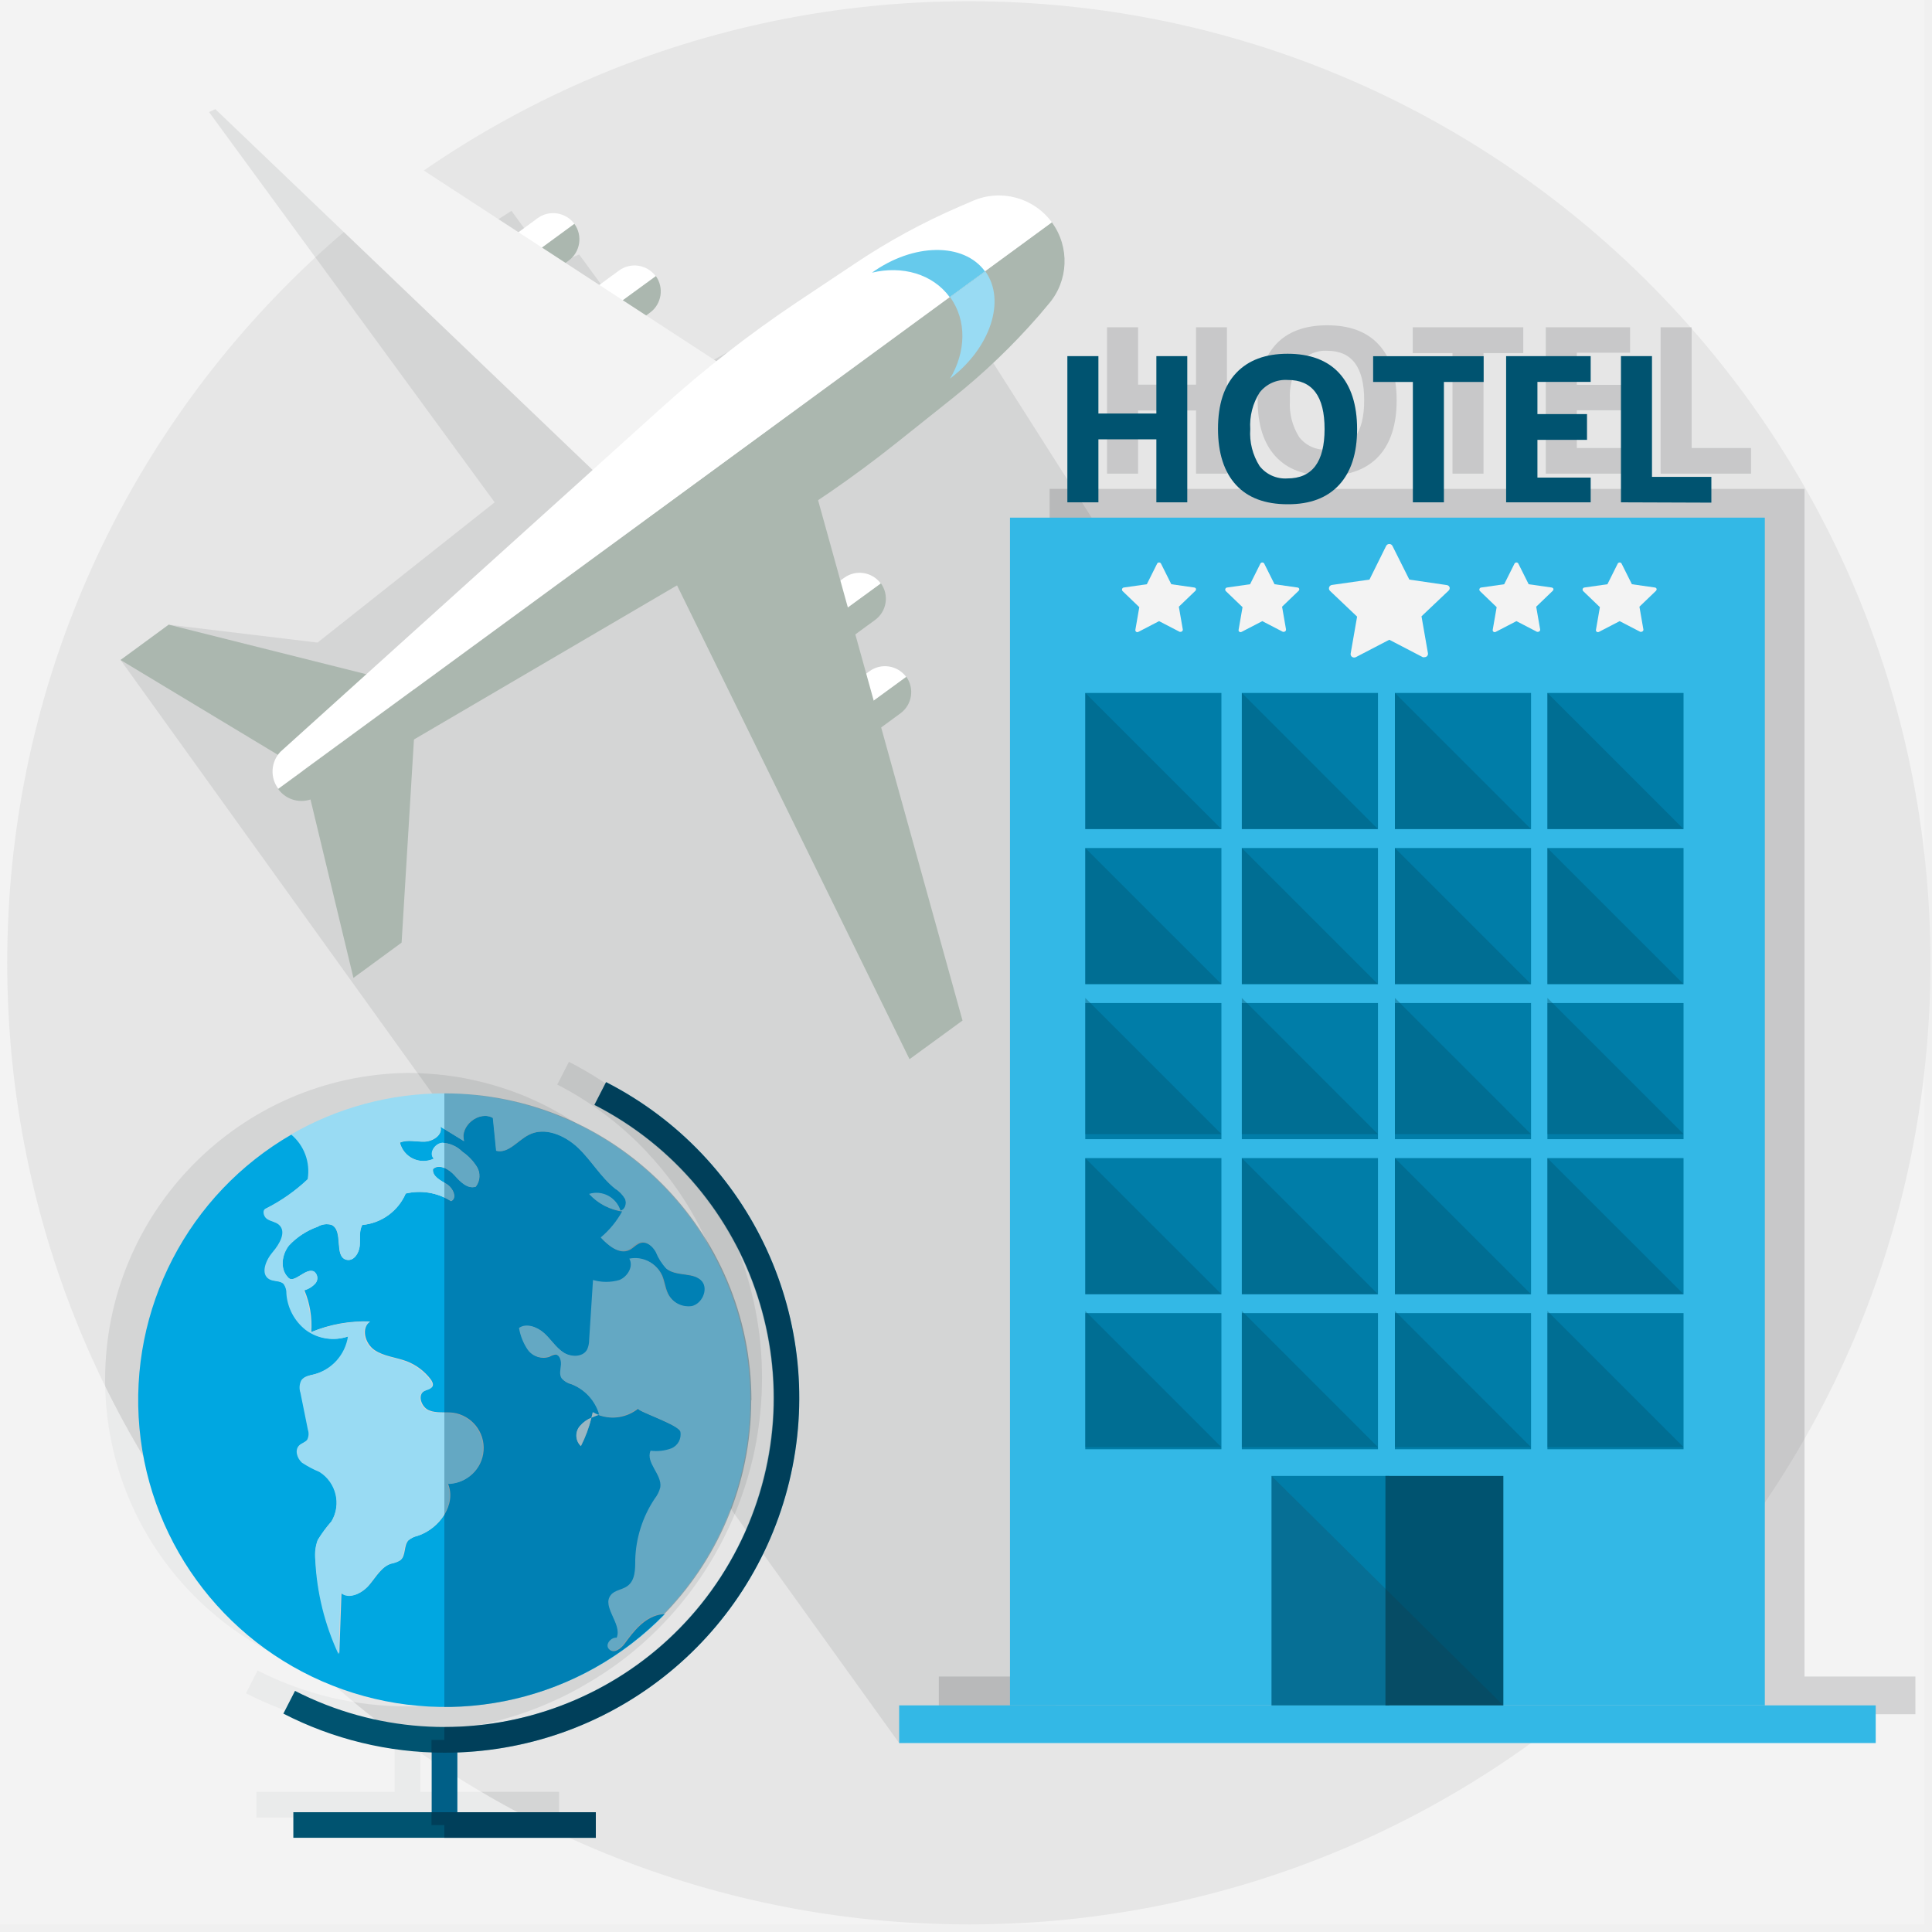
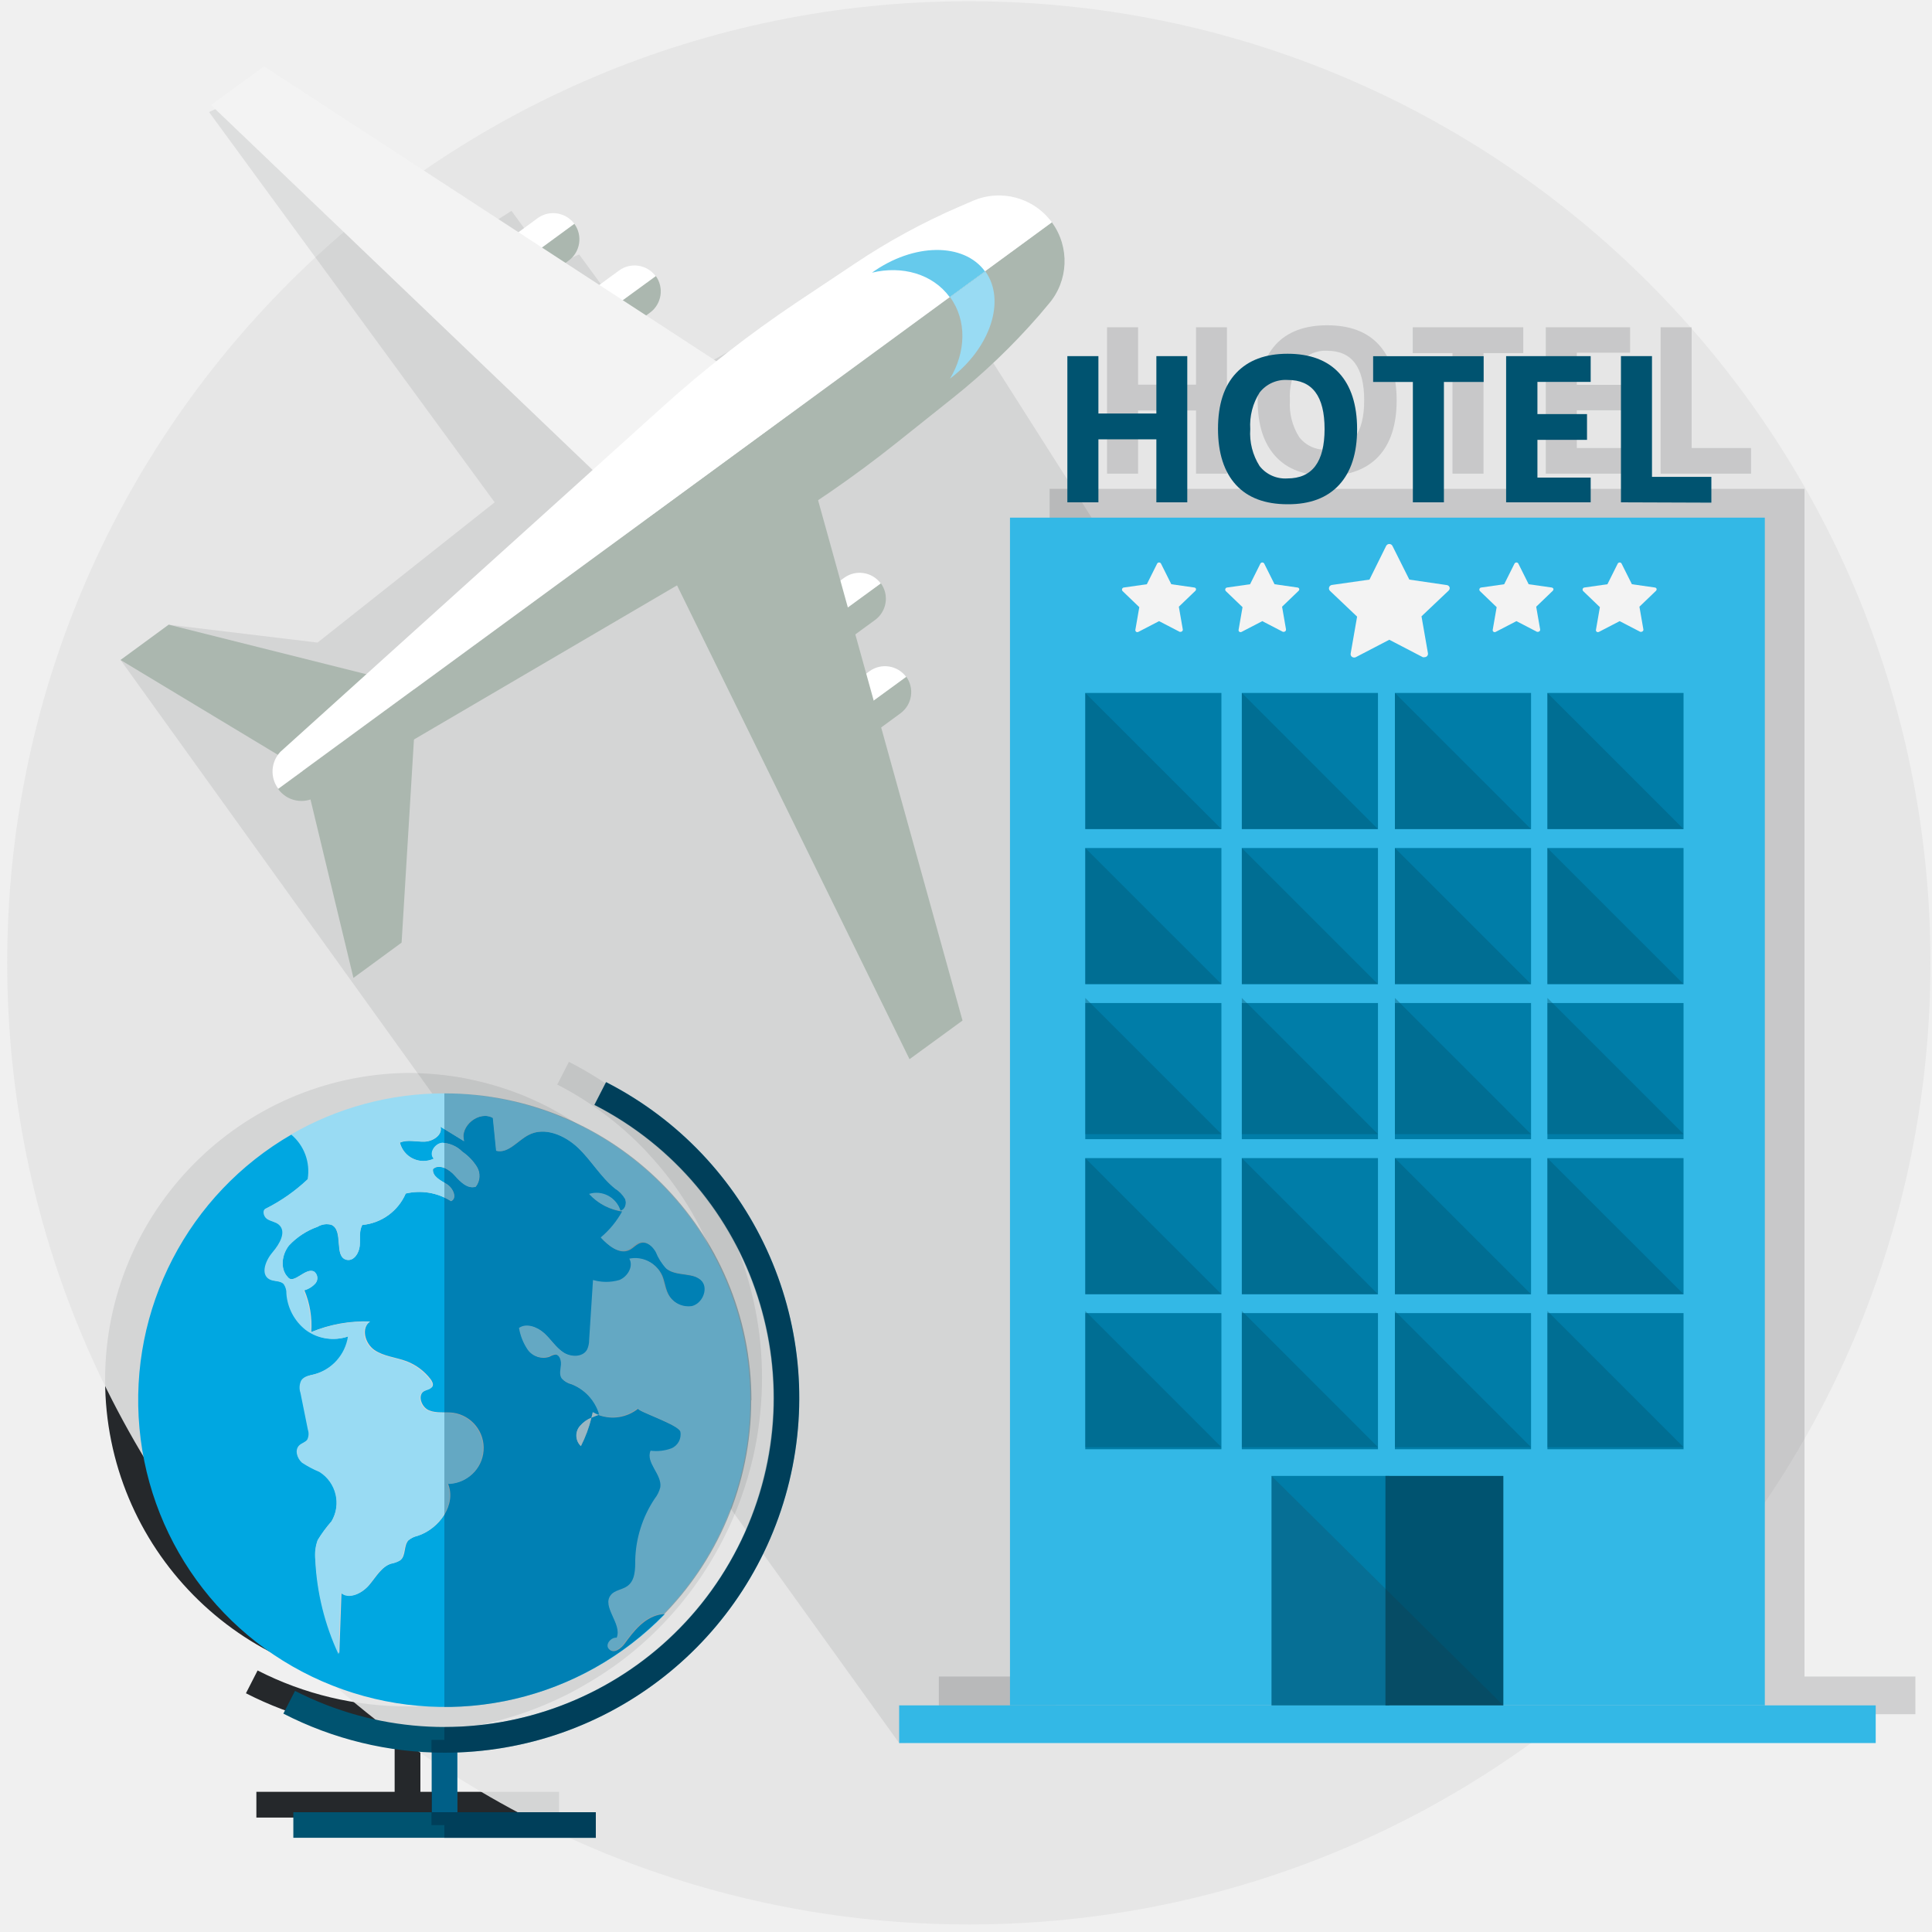
<svg xmlns="http://www.w3.org/2000/svg" viewBox="0 0 300 300">
  <defs>
-     <style>.a{isolation:isolate;}.b{fill:#f3f3f3;}.c{fill:#e6e6e6;}.d,.f,.g{fill:#25282b;}.d{opacity:0.16;}.e{mix-blend-mode:overlay;}.g{opacity:0.09;}.g,.p{mix-blend-mode:multiply;}.h{fill:#fff;}.i{fill:#abb7af;}.j{fill:#99dbf3;}.k{fill:#66caec;}.l{fill:#007da8;}.m{fill:#00a7e1;}.n{fill:#ecf0f2;}.o{fill:#005370;}.p{opacity:0.35;}.q{fill:#33b8e6;}.r{opacity:0.37;}</style>
+     <style>.a{isolation:isolate;}.b{fill:none;}.c{fill:#e6e6e6;}.d,.f,.g{fill:#25282b;}.d{opacity:0.16;}.e{mix-blend-mode:overlay;}.g{opacity:0.09;}.g,.q{mix-blend-mode:multiply;}.h{fill:#fff;}.i{fill:#abb7af;}.j{fill:#f3f3f3;}.k{fill:#99dbf3;}.l{fill:#66caec;}.m{fill:#007da8;}.n{fill:#00a7e1;}.o{fill:#ecf0f2;}.p{fill:#005370;}.q{opacity:0.35;}.r{fill:#33b8e6;}.s{opacity:0.37;}.t{opacity:0.5;}</style>
  </defs>
  <g class="a">
    <rect class="b" width="298.83" height="298.83" />
    <circle class="c" cx="150.44" cy="149.51" r="149.32" />
    <polygon class="d" points="176.72 63.74 185.72 63.74 185.72 73.55 190.52 73.55 190.52 50.82 185.72 50.82 185.72 59.73 176.72 59.73 176.72 50.82 171.9 50.82 171.9 73.55 176.72 73.55 176.72 63.74" />
    <path class="d" d="M206.07,73.86q5.22,0,8-3c1.86-2,2.8-4.92,2.8-8.68s-.93-6.66-2.78-8.67-4.52-3-8-3-6.18,1-8,3-2.8,4.89-2.8,8.67.93,6.69,2.8,8.71S202.59,73.86,206.07,73.86Zm-4.31-17.45a5.11,5.11,0,0,1,4.34-1.94q5.73,0,5.73,7.68t-5.76,7.67a5.06,5.06,0,0,1-4.32-1.93,9.47,9.47,0,0,1-1.45-5.74A9.47,9.47,0,0,1,201.76,56.41Z" />
    <polygon class="d" points="225.54 73.55 230.36 73.55 230.36 54.83 236.53 54.83 236.53 50.82 219.37 50.82 219.37 54.83 225.54 54.83 225.54 73.55" />
    <polygon class="d" points="253.12 69.57 244.85 69.57 244.85 63.71 252.55 63.71 252.55 59.76 244.85 59.76 244.85 54.77 253.12 54.77 253.12 50.82 240.03 50.82 240.03 73.55 253.12 73.55 253.12 69.57" />
    <polygon class="d" points="271.9 69.57 262.68 69.57 262.68 50.82 257.86 50.82 257.86 73.55 271.9 73.55 271.9 69.57" />
    <polygon class="d" points="280.2 260.33 280.2 75.91 162.99 75.91 162.99 260.33 145.78 260.33 145.78 266.18 297.42 266.18 297.42 260.33 280.2 260.33" />
    <g class="e">
      <path class="f" d="M63.29,261.9h0a48.09,48.09,0,0,0,6.84-.5l.54-.07c.41-.06.81-.15,1.21-.22s.79-.13,1.18-.21c.59-.13,1.17-.27,1.75-.42l.59-.13.36-.11c1.38-.37,2.73-.8,4.06-1.29a48.45,48.45,0,0,0,12.74-7.12c1.11-.86,2.18-1.77,3.2-2.72.57-.53,1.12-1.07,1.67-1.63,1-1.07,2-2.19,3-3.36s1.82-2.38,2.65-3.63a48.15,48.15,0,0,0,4.26-8,47.53,47.53,0,0,0,3.62-18.25h0a48.44,48.44,0,0,0-1-9.6q-.48-2.33-1.17-4.56c-.33-1-.7-2.06-1.09-3.07a48.53,48.53,0,0,0-2.47-5.38,46.61,46.61,0,0,0-3-4.81c-.44-.63-.9-1.25-1.37-1.85-.61-.79-1.25-1.56-1.91-2.3-.18-.21-.36-.42-.55-.62a47.56,47.56,0,0,0-6.25-5.7l-.61-.46a45,45,0,0,0-5.17-3.32c-.79-.45-1.6-.88-2.43-1.27-.29-.15-.6-.27-.89-.41l-1.22-.55a47.61,47.61,0,0,0-8.06-2.57c-1.06-.24-2.14-.46-3.23-.62s-2.39-.31-3.61-.4-2.42-.15-3.65-.15h0a47.65,47.65,0,0,0,0,95.29Z" />
      <path class="f" d="M118.18,209.93c-.13-1.76-.34-3.52-.64-5.26-.15-.87-.32-1.74-.51-2.6a55.61,55.61,0,0,0-4.36-12.45c-.39-.79-.8-1.58-1.22-2.35q-1.29-2.33-2.79-4.53a55.42,55.42,0,0,0-5-6.27,55,55,0,0,0-15.32-11.59l-1.81,3.53a51.28,51.28,0,0,1,12.47,9c.88.86,1.71,1.76,2.52,2.67a50.38,50.38,0,0,1,10.06,17.34,51.22,51.22,0,0,1,2.77,17.78c0,1.65-.16,3.31-.36,5a50.32,50.32,0,0,1-1.47,7.41q-.67,2.46-1.61,4.87t-2.14,4.76c-.39.76-.79,1.51-1.21,2.24q-1.28,2.21-2.73,4.25c-.49.69-1,1.35-1.51,2A50.32,50.32,0,0,1,86.8,259.25a49.71,49.71,0,0,1-7.8,3.26c-.73.24-1.47.46-2.21.66l-.8.21-1.38.34-1,.22c-.36.08-.73.14-1.09.21s-.82.16-1.23.22l-.48.07a51.46,51.46,0,0,1-5.39.52h-.19c-.63,0-1.26,0-1.9,0A50.77,50.77,0,0,1,40,259.39l-1.81,3.54a54.93,54.93,0,0,0,23.09,6h0v9.3H39.81v4h47v-4H65.28V269l.84-.05,1.17-.07.93-.08,1.1-.11.93-.11,1.09-.15.92-.15,1.12-.2.88-.17,1.18-.26.82-.19,1.32-.34.66-.18c.67-.19,1.33-.39,2-.6a55.51,55.51,0,0,0,8.4-3.51c1-.53,2-1.09,3-1.69.59-.35,1.17-.71,1.75-1.09,1.2-.78,2.38-1.6,3.51-2.47a54.71,54.71,0,0,0,12.66-13.81q1.47-2.29,2.73-4.75a55.88,55.88,0,0,0,4.71-13c.39-1.77.7-3.55.91-5.33A54.55,54.55,0,0,0,118.18,209.93Z" />
    </g>
    <path class="g" d="M26.2,97l-7.48,5.48,120.9,168.18c48.06-1.83,74.91-55.58,84.81-103.92L142.71,38.24,104.48,59.38,89.93,39.51l-4.22,1.82-6.29-8.59-9.39,6L38.85,14.4l-6.39,3L76.81,78,49.31,99.78Z" />
    <path class="h" d="M89.19,34.76a4.1,4.1,0,0,0-5.7-.89L72,42.31a2,2,0,0,0-.44,2.85l1.2,1.65L89.19,34.76Z" />
    <path class="i" d="M89.19,34.76,72.73,46.81l1.21,1.64a2,2,0,0,0,2.85.45l11.52-8.44a4.1,4.1,0,0,0,.88-5.7Z" />
    <path class="h" d="M101.82,42.89a4.08,4.08,0,0,0-5.7-.88L84.6,50.44a2.06,2.06,0,0,0-.44,2.86l1.2,1.64,16.46-12Z" />
    <path class="i" d="M101.82,42.89l-16.46,12,1.21,1.65a2.05,2.05,0,0,0,2.85.44l11.52-8.44a4.09,4.09,0,0,0,.88-5.7Z" />
    <path class="h" d="M136.77,90.61h0a4.08,4.08,0,0,0-5.7-.88l-11.52,8.44a2,2,0,0,0-.44,2.85l1.2,1.64Z" />
    <path class="i" d="M136.77,90.61l-16.46,12,1.21,1.65a2.05,2.05,0,0,0,2.85.44l11.52-8.44a4.08,4.08,0,0,0,.88-5.7Z" />
    <path class="h" d="M140.71,105.11a4.09,4.09,0,0,0-5.7-.88l-11.52,8.43a2,2,0,0,0-.44,2.86l1.2,1.64,16.46-12Z" />
    <path class="i" d="M140.71,105.11l-16.46,12,1.21,1.65a2.05,2.05,0,0,0,2.85.44l11.52-8.44a4.09,4.09,0,0,0,.88-5.7Z" />
    <path class="i" d="M47.32,120.43l7.56,31.42,7.48-5.48,2.31-38a2,2,0,0,0-.38-1.32L47,119.72A2.09,2.09,0,0,1,47.32,120.43Z" />
    <path class="i" d="M63.13,106.26,26.2,97l-7.48,5.48,27.67,16.68a2.14,2.14,0,0,1,.6.56l17.3-12.67A2,2,0,0,0,63.13,106.26Z" />
-     <path class="b" d="M123.22,63.9,41,10.31l-8.23,6L99.9,80.51a2.1,2.1,0,0,1,.22.3Z" />
+     <path class="j" d="M123.22,63.9,41,10.31l-8.23,6L99.9,80.51a2.1,2.1,0,0,1,.22.3Z" />
    <path class="i" d="M123.21,63.91l-23.09,16.9a1.79,1.79,0,0,1,.2.28l40.91,83.38,8.23-6Z" />
    <path class="i" d="M163.33,34.52a10.19,10.19,0,0,1-.52,12.71L161.32,49A102.2,102.2,0,0,1,147.9,61.84l-8.49,6.77a182.6,182.6,0,0,1-21.73,14.93L48.76,123.92a4.45,4.45,0,0,1-5.57-1.41Z" />
    <path class="h" d="M163.33,34.52a10.19,10.19,0,0,0-12.27-3.33l-2.09.9A101.24,101.24,0,0,0,132.64,41l-9,6a184,184,0,0,0-20.79,16.21l-59.3,53.52a4.45,4.45,0,0,0-.34,5.74Z" />
-     <path class="j" d="M153,42.13l-5.48,4c2.65,3.62,2.47,8.54,0,12.66C153.78,54.06,156.25,46.64,153,42.13Z" />
-     <path class="k" d="M135.4,42.34c4.67-1.13,9.42.18,12.07,3.8l5.48-4C149.65,37.62,141.83,37.73,135.4,42.34Z" />
-     <rect class="l" x="67.05" y="270.16" width="3.97" height="13.23" />
-     <path class="m" d="M97,255.23c-.56.76-1.65,1.58-2.32.92s.28-1.85,1.2-1.76c.88-2.17-2.4-4.83-.9-6.64.64-.76,1.8-.8,2.59-1.4,1.17-.88,1.14-2.6,1.19-4.07a18,18,0,0,1,3-9.45,4.71,4.71,0,0,0,.89-1.79c.3-2-2.32-3.83-1.51-5.69a6.75,6.75,0,0,0,3.2-.35,2.33,2.33,0,0,0,1.42-2.62c-.39-1.18-7.06-3.31-6.64-3.66a6.34,6.34,0,0,1-6.19,1c-.36.13-.72.27-1.08.43a20.88,20.88,0,0,1-1.64,4.41,2.26,2.26,0,0,1-.11-3.16,4.68,4.68,0,0,1,1.75-1.25c.08-.28.15-.57.21-.85a7,7,0,0,0,.87.42l.2-.08a7.4,7.4,0,0,0-4.37-4.69,2.79,2.79,0,0,1-1.43-.83c-.41-.6-.18-1.4-.11-2.12s-.26-1.67-1-1.66a2.56,2.56,0,0,0-.89.34,2.88,2.88,0,0,1-3.26-1,8.41,8.41,0,0,1-1.36-3.39c1.16-.81,2.8-.19,3.84.77s1.8,2.22,3,3,3.07.82,3.74-.42a3.53,3.53,0,0,0,.31-1.47l.6-9.32a7.38,7.38,0,0,0,4.09,0c1.29-.52,2.23-2.12,1.55-3.32a4.5,4.5,0,0,1,5,2.55c.35.81.45,1.72.79,2.54a3.64,3.64,0,0,0,3.94,2.27c1.61-.38,2.6-2.56,1.56-3.84-1.27-1.57-4-.75-5.57-2a8.15,8.15,0,0,1-1.62-2.56c-.5-.89-1.43-1.73-2.42-1.49-.68.17-1.15.8-1.78,1.11-1.53.73-3.19-.62-4.34-1.87a14.23,14.23,0,0,0,3.35-4.09,8.5,8.5,0,0,1-5.16-2.67A3.84,3.84,0,0,1,96.36,188c.76-.1,1-1.12.74-1.82a4.64,4.64,0,0,0-1.57-1.61c-2.22-1.78-3.68-4.34-5.73-6.32s-5.2-3.36-7.72-2c-1.71.88-3.15,2.92-5,2.45l-.51-5.09c-2.14-1.22-5.21,1.24-4.49,3.6l-3.67-2.25c.38,1.25-1.15,2.27-2.44,2.32s-2.67-.37-3.86.15a3.78,3.78,0,0,0,5.28,2.5c-.82-.83.15-2.37,1.32-2.47a4.7,4.7,0,0,1,3.11,1.39,7.93,7.93,0,0,1,2.26,2.36,2.72,2.72,0,0,1-.2,3.07c-1.25.4-2.38-.78-3.26-1.75s-2.43-1.85-3.37-1c-.15,1.12,1.16,1.77,2.13,2.34s1.7,2.19.67,2.65A9.17,9.17,0,0,0,63,185.33a8.15,8.15,0,0,1-6.75,4.88c-.55,1-.31,2.15-.4,3.25s-.88,2.38-2,2.17c-2.09-.4-.44-4.56-2.39-5.44a2.71,2.71,0,0,0-2.15.3,11.23,11.23,0,0,0-4.45,2.91c-1.11,1.4-1.42,3.62-.18,4.91.92,1.23,2.77-1.59,4.1-.85a1.27,1.27,0,0,1,.2,1.81,3.61,3.61,0,0,1-1.72,1.06,14,14,0,0,1,1.07,6.51,21.57,21.57,0,0,1,9.15-1.64c-1.46,1-.79,3.42.66,4.42s3.31,1.12,5,1.75a8.54,8.54,0,0,1,3.72,2.78c.24.33.48.76.3,1.13s-.84.46-1.27.71c-1.11.63-.46,2.5.72,3s2.52.22,3.78.38a5.53,5.53,0,0,1-.83,11c1.36,3.21-1.31,7-4.62,8.07a3.45,3.45,0,0,0-1.52.75c-.76.84-.36,2.39-1.25,3.08a4,4,0,0,1-1.36.49c-1.57.5-2.43,2.14-3.5,3.39s-3.06,2.22-4.28,1.11c-.11,3.18-.23,6.35-.34,9.53A39,39,0,0,1,49,242.12a6.75,6.75,0,0,1,.36-3,20.68,20.68,0,0,1,2.15-2.92,5.67,5.67,0,0,0-1.85-7.68A16.76,16.76,0,0,1,47,227.11c-.78-.67-1.17-2-.42-2.7.37-.35.93-.46,1.23-.87a2,2,0,0,0,.11-1.54c-.38-1.92-.77-3.83-1.16-5.75a2.51,2.51,0,0,1,.13-1.93c.41-.63,1.25-.75,2-.93a7.22,7.22,0,0,0,5.25-5.89,7.09,7.09,0,0,1-6.56-1,7.9,7.9,0,0,1-3-5.63,2.42,2.42,0,0,0-.42-1.49c-.55-.58-1.53-.37-2.22-.75-1.43-.79-.57-3,.49-4.2s2.19-3.17,1-4.26c-.51-.46-1.27-.53-1.85-.9s-.81-1.44-.15-1.65a27.42,27.42,0,0,0,6.45-4.54,7.43,7.43,0,0,0-2.57-6.94,47.64,47.64,0,1,0,57.94,74.49,4.93,4.93,0,0,0-.86.1C100,251.25,98.38,253.32,97,255.23Z" />
-     <path class="n" d="M90.08,221.38a2.26,2.26,0,0,0,.11,3.16,20.88,20.88,0,0,0,1.64-4.41A4.68,4.68,0,0,0,90.08,221.38Z" />
-     <path class="n" d="M91.83,220.13c.36-.16.72-.3,1.08-.43a7,7,0,0,1-.87-.42C92,219.56,91.91,219.85,91.83,220.13Z" />
-     <path class="j" d="M69,169.78a47.41,47.41,0,0,0-23.8,6.38,7.43,7.43,0,0,1,2.57,6.94,27.42,27.42,0,0,1-6.45,4.54c-.66.21-.43,1.27.15,1.65s1.34.44,1.85.9c1.21,1.09.08,3-1,4.26s-1.92,3.41-.49,4.2c.69.38,1.67.17,2.22.75a2.42,2.42,0,0,1,.42,1.49,7.9,7.9,0,0,0,3,5.63,7.09,7.09,0,0,0,6.56,1,7.22,7.22,0,0,1-5.25,5.89c-.73.18-1.57.3-2,.93a2.51,2.51,0,0,0-.13,1.93c.39,1.92.78,3.83,1.16,5.75a2,2,0,0,1-.11,1.54c-.3.41-.86.52-1.23.87-.75.7-.36,2,.42,2.7a16.76,16.76,0,0,0,2.72,1.44,5.67,5.67,0,0,1,1.85,7.68,20.68,20.68,0,0,0-2.15,2.92,6.75,6.75,0,0,0-.36,3,39,39,0,0,0,3.61,14.69c.11-3.18.23-6.35.34-9.53,1.22,1.11,3.21.15,4.28-1.11s1.93-2.89,3.5-3.39a4,4,0,0,0,1.36-.49c.89-.69.49-2.24,1.25-3.08a3.45,3.45,0,0,1,1.52-.75c3.31-1.08,6-4.86,4.62-8.07a5.53,5.53,0,0,0,.83-11c-1.26-.16-2.61.12-3.78-.38s-1.83-2.37-.72-3c.43-.25,1.06-.26,1.27-.71s-.06-.8-.3-1.13a8.54,8.54,0,0,0-3.72-2.78c-1.64-.63-3.5-.76-5-1.75s-2.12-3.44-.66-4.42a21.57,21.57,0,0,0-9.15,1.64,14,14,0,0,0-1.07-6.51A3.61,3.61,0,0,0,49,199.27a1.27,1.27,0,0,0-.2-1.81c-1.33-.74-3.18,2.08-4.1.85-1.24-1.29-.93-3.51.18-4.91a11.23,11.23,0,0,1,4.45-2.91,2.71,2.71,0,0,1,2.15-.3c2,.88.3,5,2.39,5.44,1.09.21,1.88-1.07,2-2.17s-.15-2.29.4-3.25A8.15,8.15,0,0,0,63,185.33,9.17,9.17,0,0,1,70,186.5c1-.46.3-2.07-.67-2.65s-2.28-1.22-2.13-2.34c.94-.9,2.49,0,3.37,1s2,2.15,3.26,1.75a2.72,2.72,0,0,0,.2-3.07,7.93,7.93,0,0,0-2.26-2.36,4.7,4.7,0,0,0-3.11-1.39c-1.17.1-2.14,1.64-1.32,2.47a3.78,3.78,0,0,1-5.28-2.5c1.19-.52,2.56-.1,3.86-.15s2.82-1.07,2.44-2.32l3.67,2.25c-.72-2.36,2.35-4.82,4.49-3.6l.51,5.09c1.86.47,3.3-1.57,5-2.45,2.52-1.31,5.67.07,7.72,2s3.51,4.54,5.73,6.32a4.64,4.64,0,0,1,1.57,1.61c.31.7,0,1.72-.74,1.82a3.84,3.84,0,0,0-4.84-2.59,8.5,8.5,0,0,0,5.16,2.67,14.23,14.23,0,0,1-3.35,4.09c1.15,1.25,2.81,2.6,4.34,1.87.63-.31,1.1-.94,1.78-1.11,1-.24,1.92.6,2.42,1.49a8.15,8.15,0,0,0,1.62,2.56c1.58,1.26,4.3.44,5.57,2,1,1.28,0,3.46-1.56,3.84a3.64,3.64,0,0,1-3.94-2.27c-.34-.82-.44-1.73-.79-2.54a4.5,4.5,0,0,0-5-2.55c.68,1.2-.26,2.8-1.55,3.32a7.38,7.38,0,0,1-4.09,0l-.6,9.32a3.53,3.53,0,0,1-.31,1.47c-.67,1.24-2.56,1.2-3.74.42s-1.93-2.06-3-3-2.68-1.58-3.84-.77a8.41,8.41,0,0,0,1.36,3.39,2.88,2.88,0,0,0,3.26,1,2.56,2.56,0,0,1,.89-.34c.73,0,1.06.93,1,1.66s-.3,1.52.11,2.12a2.79,2.79,0,0,0,1.43.83,7.4,7.4,0,0,1,4.37,4.69l-.2.08a6.34,6.34,0,0,0,6.19-1c-.42.35,6.25,2.48,6.64,3.66a2.33,2.33,0,0,1-1.42,2.62,6.75,6.75,0,0,1-3.2.35c-.81,1.86,1.81,3.69,1.51,5.69a4.71,4.71,0,0,1-.89,1.79,18,18,0,0,0-3,9.45c0,1.47,0,3.19-1.19,4.07-.79.6-2,.64-2.59,1.4-1.5,1.81,1.78,4.47.9,6.64-.92-.09-1.86,1.1-1.2,1.76s1.76-.16,2.32-.92c1.41-1.91,3-4,5.34-4.48a4.93,4.93,0,0,1,.86-.1A47.63,47.63,0,0,0,69,169.78Z" />
-     <path class="o" d="M69,272.16a54.76,54.76,0,0,1-25-6.07l1.81-3.53a51.09,51.09,0,1,0,46.5-91l1.81-3.53A55.09,55.09,0,0,1,69,272.16Z" />
-     <rect class="o" x="45.55" y="281.4" width="46.97" height="3.97" />
-     <g class="p">
-       <path class="o" d="M116.68,217.42A47.64,47.64,0,0,0,69,169.78v95.29a47.67,47.67,0,0,0,47.65-47.65Z" />
-       <path class="o" d="M94.08,168.05l-1.81,3.53A51.1,51.1,0,0,1,69,268.17v2h-2v13.23h2v2H92.52v-4H71v-9.28A55.07,55.07,0,0,0,94.08,168.05Z" />
+     <path class="k" d="M153,42.13l-5.48,4c2.65,3.62,2.47,8.54,0,12.66C153.78,54.06,156.25,46.64,153,42.13Z" />
+     <path class="l" d="M135.4,42.34c4.67-1.13,9.42.18,12.07,3.8l5.48-4C149.65,37.62,141.83,37.73,135.4,42.34Z" />
+     <rect class="m" x="67.05" y="270.16" width="3.97" height="13.23" />
+     <path class="n" d="M97,255.23c-.56.76-1.65,1.58-2.32.92s.28-1.85,1.2-1.76c.88-2.17-2.4-4.83-.9-6.64.64-.76,1.8-.8,2.59-1.4,1.17-.88,1.14-2.6,1.19-4.07a18,18,0,0,1,3-9.45,4.71,4.71,0,0,0,.89-1.79c.3-2-2.32-3.83-1.51-5.69a6.75,6.75,0,0,0,3.2-.35,2.33,2.33,0,0,0,1.42-2.62c-.39-1.18-7.06-3.31-6.64-3.66a6.34,6.34,0,0,1-6.19,1c-.36.13-.72.27-1.08.43a20.88,20.88,0,0,1-1.64,4.41,2.26,2.26,0,0,1-.11-3.16,4.68,4.68,0,0,1,1.75-1.25c.08-.28.15-.57.21-.85a7,7,0,0,0,.87.42l.2-.08a7.4,7.4,0,0,0-4.37-4.69,2.79,2.79,0,0,1-1.43-.83c-.41-.6-.18-1.4-.11-2.12s-.26-1.67-1-1.66a2.56,2.56,0,0,0-.89.34,2.88,2.88,0,0,1-3.26-1,8.41,8.41,0,0,1-1.36-3.39c1.16-.81,2.8-.19,3.84.77s1.8,2.22,3,3,3.07.82,3.74-.42a3.53,3.53,0,0,0,.31-1.47l.6-9.32a7.38,7.38,0,0,0,4.09,0c1.29-.52,2.23-2.12,1.55-3.32a4.5,4.5,0,0,1,5,2.55c.35.81.45,1.72.79,2.54a3.64,3.64,0,0,0,3.94,2.27c1.61-.38,2.6-2.56,1.56-3.84-1.27-1.57-4-.75-5.57-2a8.15,8.15,0,0,1-1.62-2.56c-.5-.89-1.43-1.73-2.42-1.49-.68.17-1.15.8-1.78,1.11-1.53.73-3.19-.62-4.34-1.87a14.23,14.23,0,0,0,3.35-4.09,8.5,8.5,0,0,1-5.16-2.67A3.84,3.84,0,0,1,96.36,188c.76-.1,1-1.12.74-1.82a4.64,4.64,0,0,0-1.57-1.61c-2.22-1.78-3.68-4.34-5.73-6.32s-5.2-3.36-7.72-2c-1.71.88-3.15,2.92-5,2.45l-.51-5.09c-2.14-1.22-5.21,1.24-4.49,3.6l-3.67-2.25c.38,1.25-1.15,2.27-2.44,2.32s-2.67-.37-3.86.15a3.78,3.78,0,0,0,5.28,2.5c-.82-.83.15-2.37,1.32-2.47a4.7,4.7,0,0,1,3.11,1.39,7.93,7.93,0,0,1,2.26,2.36,2.72,2.72,0,0,1-.2,3.07c-1.25.4-2.38-.78-3.26-1.75s-2.43-1.85-3.37-1c-.15,1.12,1.16,1.77,2.13,2.34s1.7,2.19.67,2.65A9.17,9.17,0,0,0,63,185.33a8.15,8.15,0,0,1-6.75,4.88c-.55,1-.31,2.15-.4,3.25s-.88,2.38-2,2.17c-2.09-.4-.44-4.56-2.39-5.44a2.71,2.71,0,0,0-2.15.3,11.23,11.23,0,0,0-4.45,2.91c-1.11,1.4-1.42,3.62-.18,4.91.92,1.23,2.77-1.59,4.1-.85a1.27,1.27,0,0,1,.2,1.81,3.61,3.61,0,0,1-1.72,1.06,14,14,0,0,1,1.07,6.51,21.57,21.57,0,0,1,9.15-1.64c-1.46,1-.79,3.42.66,4.42s3.31,1.12,5,1.75a8.54,8.54,0,0,1,3.72,2.78c.24.33.48.76.3,1.13s-.84.46-1.27.71c-1.11.63-.46,2.5.72,3s2.52.22,3.78.38a5.53,5.53,0,0,1-.83,11c1.36,3.21-1.31,7-4.62,8.07a3.45,3.45,0,0,0-1.52.75c-.76.84-.36,2.39-1.25,3.08a4,4,0,0,1-1.36.49c-1.57.5-2.43,2.14-3.5,3.39s-3.06,2.22-4.28,1.11c-.11,3.18-.23,6.35-.34,9.53A39,39,0,0,1,49,242.12a6.75,6.75,0,0,1,.36-3,20.68,20.68,0,0,1,2.15-2.92,5.67,5.67,0,0,0-1.85-7.68A16.76,16.76,0,0,1,47,227.11c-.78-.67-1.17-2-.42-2.7.37-.35.93-.46,1.23-.87a2,2,0,0,0,.11-1.54c-.38-1.92-.77-3.83-1.16-5.75a2.51,2.51,0,0,1,.13-1.93c.41-.63,1.25-.75,2-.93a7.22,7.22,0,0,0,5.25-5.89,7.09,7.09,0,0,1-6.56-1,7.9,7.9,0,0,1-3-5.63,2.42,2.42,0,0,0-.42-1.49c-.55-.58-1.53-.37-2.22-.75-1.43-.79-.57-3,.49-4.2s2.19-3.17,1-4.26c-.51-.46-1.27-.53-1.85-.9s-.81-1.44-.15-1.65a27.42,27.42,0,0,0,6.45-4.54,7.43,7.43,0,0,0-2.57-6.94,47.64,47.64,0,1,0,57.94,74.49,4.93,4.93,0,0,0-.86.1C100,251.25,98.38,253.32,97,255.23Z" />
+     <path class="o" d="M90.08,221.38a2.26,2.26,0,0,0,.11,3.16,20.88,20.88,0,0,0,1.64-4.41A4.68,4.68,0,0,0,90.08,221.38Z" />
+     <path class="o" d="M91.83,220.13c.36-.16.72-.3,1.08-.43a7,7,0,0,1-.87-.42C92,219.56,91.91,219.85,91.83,220.13Z" />
+     <path class="k" d="M69,169.78a47.41,47.41,0,0,0-23.8,6.38,7.43,7.43,0,0,1,2.57,6.94,27.42,27.42,0,0,1-6.45,4.54c-.66.21-.43,1.27.15,1.65s1.34.44,1.85.9c1.21,1.09.08,3-1,4.26s-1.92,3.41-.49,4.2c.69.38,1.67.17,2.22.75a2.42,2.42,0,0,1,.42,1.49,7.9,7.9,0,0,0,3,5.63,7.09,7.09,0,0,0,6.56,1,7.22,7.22,0,0,1-5.25,5.89c-.73.18-1.57.3-2,.93a2.51,2.51,0,0,0-.13,1.93c.39,1.92.78,3.83,1.16,5.75a2,2,0,0,1-.11,1.54c-.3.41-.86.52-1.23.87-.75.7-.36,2,.42,2.7a16.76,16.76,0,0,0,2.72,1.44,5.67,5.67,0,0,1,1.85,7.68,20.68,20.68,0,0,0-2.15,2.92,6.75,6.75,0,0,0-.36,3,39,39,0,0,0,3.61,14.69c.11-3.18.23-6.35.34-9.53,1.22,1.11,3.21.15,4.28-1.11s1.93-2.89,3.5-3.39a4,4,0,0,0,1.36-.49c.89-.69.49-2.24,1.25-3.08a3.45,3.45,0,0,1,1.52-.75c3.31-1.08,6-4.86,4.62-8.07a5.53,5.53,0,0,0,.83-11c-1.26-.16-2.61.12-3.78-.38s-1.83-2.37-.72-3c.43-.25,1.06-.26,1.27-.71s-.06-.8-.3-1.13a8.54,8.54,0,0,0-3.72-2.78c-1.64-.63-3.5-.76-5-1.75s-2.12-3.44-.66-4.42a21.57,21.57,0,0,0-9.15,1.64,14,14,0,0,0-1.07-6.51A3.61,3.61,0,0,0,49,199.27a1.27,1.27,0,0,0-.2-1.81c-1.33-.74-3.18,2.08-4.1.85-1.24-1.29-.93-3.51.18-4.91a11.23,11.23,0,0,1,4.45-2.91,2.71,2.71,0,0,1,2.15-.3c2,.88.3,5,2.39,5.44,1.09.21,1.88-1.07,2-2.17s-.15-2.29.4-3.25A8.15,8.15,0,0,0,63,185.33,9.17,9.17,0,0,1,70,186.5c1-.46.3-2.07-.67-2.65s-2.28-1.22-2.13-2.34c.94-.9,2.49,0,3.37,1s2,2.15,3.26,1.75a2.72,2.72,0,0,0,.2-3.07,7.93,7.93,0,0,0-2.26-2.36,4.7,4.7,0,0,0-3.11-1.39c-1.17.1-2.14,1.64-1.32,2.47a3.78,3.78,0,0,1-5.28-2.5c1.19-.52,2.56-.1,3.86-.15s2.82-1.07,2.44-2.32l3.67,2.25c-.72-2.36,2.35-4.82,4.49-3.6l.51,5.09c1.86.47,3.3-1.57,5-2.45,2.52-1.31,5.67.07,7.72,2s3.51,4.54,5.73,6.32a4.64,4.64,0,0,1,1.57,1.61c.31.7,0,1.72-.74,1.82a3.84,3.84,0,0,0-4.84-2.59,8.5,8.5,0,0,0,5.16,2.67,14.23,14.23,0,0,1-3.35,4.09c1.15,1.25,2.81,2.6,4.34,1.87.63-.31,1.1-.94,1.78-1.11,1-.24,1.92.6,2.42,1.49a8.15,8.15,0,0,0,1.62,2.56c1.58,1.26,4.3.44,5.57,2,1,1.28,0,3.46-1.56,3.84a3.64,3.64,0,0,1-3.94-2.27c-.34-.82-.44-1.73-.79-2.54a4.5,4.5,0,0,0-5-2.55c.68,1.2-.26,2.8-1.55,3.32a7.38,7.38,0,0,1-4.09,0l-.6,9.32a3.53,3.53,0,0,1-.31,1.47c-.67,1.24-2.56,1.2-3.74.42s-1.93-2.06-3-3-2.68-1.58-3.84-.77a8.41,8.41,0,0,0,1.36,3.39,2.88,2.88,0,0,0,3.26,1,2.56,2.56,0,0,1,.89-.34c.73,0,1.06.93,1,1.66s-.3,1.52.11,2.12a2.79,2.79,0,0,0,1.43.83,7.4,7.4,0,0,1,4.37,4.69l-.2.08a6.34,6.34,0,0,0,6.19-1c-.42.35,6.25,2.48,6.64,3.66a2.33,2.33,0,0,1-1.42,2.62,6.75,6.75,0,0,1-3.2.35c-.81,1.86,1.81,3.69,1.51,5.69a4.71,4.71,0,0,1-.89,1.79,18,18,0,0,0-3,9.45c0,1.47,0,3.19-1.19,4.07-.79.6-2,.64-2.59,1.4-1.5,1.81,1.78,4.47.9,6.64-.92-.09-1.86,1.1-1.2,1.76s1.76-.16,2.32-.92c1.41-1.91,3-4,5.34-4.48a4.93,4.93,0,0,1,.86-.1A47.63,47.63,0,0,0,69,169.78Z" />
+     <path class="p" d="M69,272.16a54.76,54.76,0,0,1-25-6.07l1.81-3.53a51.09,51.09,0,1,0,46.5-91l1.81-3.53A55.09,55.09,0,0,1,69,272.16Z" />
+     <rect class="p" x="45.55" y="281.4" width="46.97" height="3.97" />
+     <g class="q">
+       <path class="p" d="M116.68,217.42A47.64,47.64,0,0,0,69,169.78v95.29a47.67,47.67,0,0,0,47.65-47.65Z" />
+       <path class="p" d="M94.08,168.05l-1.81,3.53A51.1,51.1,0,0,1,69,268.17v2h-2v13.23h2v2H92.52v-4H71v-9.28A55.07,55.07,0,0,0,94.08,168.05Z" />
    </g>
-     <rect class="q" x="156.83" y="80.38" width="117.21" height="184.43" />
-     <path class="o" d="M184.36,78h-4.8V68.22h-9V78h-4.82V55.3h4.82v8.91h9V55.3h4.8Z" />
-     <path class="o" d="M210.73,66.63q0,5.64-2.8,8.67t-8,3c-3.48,0-6.16-1-8-3s-2.8-4.92-2.8-8.7.93-6.67,2.81-8.67,4.55-3,8-3,6.16,1,8,3S210.73,62.86,210.73,66.63Zm-16.59,0a9.47,9.47,0,0,0,1.45,5.74,5.06,5.06,0,0,0,4.32,1.92q5.76,0,5.77-7.66T199.94,59a5.11,5.11,0,0,0-4.34,1.94A9.47,9.47,0,0,0,194.14,66.63Z" />
-     <path class="o" d="M224.21,78h-4.82V59.31h-6.17v-4h17.16v4h-6.17Z" />
-     <path class="o" d="M247,78H233.87V55.3H247v4h-8.27v5h7.7v4h-7.7v5.86H247Z" />
-     <path class="o" d="M251.7,78V55.3h4.82V74.05h9.22v4Z" />
-     <rect class="q" x="139.62" y="264.81" width="151.64" height="5.85" />
-     <path class="b" d="M185.72,91.45a.31.31,0,0,0-.26-.22l-3.58-.51-1.6-3.2a.33.33,0,0,0-.3-.18.34.34,0,0,0-.3.18l-1.6,3.2-3.57.51a.31.31,0,0,0-.27.22.33.33,0,0,0,.08.34l2.59,2.49-.61,3.51a.32.32,0,0,0,.13.32.34.34,0,0,0,.35,0l3.2-1.66,3.2,1.66a.37.37,0,0,0,.15,0,.29.29,0,0,0,.2-.07.3.3,0,0,0,.13-.32l-.61-3.51,2.59-2.49A.33.33,0,0,0,185.72,91.45Z" />
-     <path class="b" d="M201.75,91.45a.31.31,0,0,0-.26-.22l-3.58-.51-1.6-3.2a.34.34,0,0,0-.6,0l-1.6,3.2-3.57.51a.31.31,0,0,0-.27.22.33.33,0,0,0,.08.34l2.59,2.49-.61,3.51a.3.3,0,0,0,.13.32.34.34,0,0,0,.35,0l3.2-1.66,3.2,1.66a.37.37,0,0,0,.15,0,.34.34,0,0,0,.33-.39l-.61-3.51,2.59-2.49A.33.33,0,0,0,201.75,91.45Z" />
-     <path class="b" d="M241.22,91.45a.34.34,0,0,0-.27-.22l-3.58-.51-1.6-3.2a.33.33,0,0,0-.3-.18.34.34,0,0,0-.3.18l-1.6,3.2-3.57.51a.31.31,0,0,0-.27.22.33.33,0,0,0,.08.34l2.59,2.49-.61,3.51a.32.32,0,0,0,.13.32.34.34,0,0,0,.35,0l3.2-1.66,3.2,1.66a.42.42,0,0,0,.15,0,.29.29,0,0,0,.2-.07.3.3,0,0,0,.13-.32l-.61-3.51,2.59-2.49A.33.33,0,0,0,241.22,91.45Z" />
-     <path class="b" d="M225.1,91.22a.53.53,0,0,0-.44-.37L218.84,90l-2.61-5.21a.55.55,0,0,0-1,0L212.65,90l-5.83.83a.54.54,0,0,0-.3.92l4.21,4-1,5.73a.53.53,0,0,0,.21.52.6.6,0,0,0,.58.05l5.21-2.71,5.21,2.71a.74.74,0,0,0,.25,0,.58.58,0,0,0,.33-.1.53.53,0,0,0,.21-.52l-1-5.73,4.22-4A.54.54,0,0,0,225.1,91.22Z" />
-     <path class="b" d="M257.24,91.45a.31.31,0,0,0-.26-.22l-3.58-.51-1.6-3.2a.33.33,0,0,0-.3-.18.34.34,0,0,0-.3.18l-1.6,3.2-3.57.51a.31.31,0,0,0-.27.22.33.33,0,0,0,.08.34l2.59,2.49-.61,3.51a.3.3,0,0,0,.13.32.34.34,0,0,0,.35,0l3.2-1.66,3.2,1.66a.37.37,0,0,0,.15,0,.29.29,0,0,0,.2-.07.3.3,0,0,0,.13-.32l-.61-3.51,2.59-2.49A.33.33,0,0,0,257.24,91.45Z" />
-     <rect class="l" x="168.52" y="107.6" width="21.14" height="21.14" />
-     <rect class="l" x="192.83" y="107.6" width="21.14" height="21.14" />
-     <rect class="l" x="216.6" y="107.6" width="21.14" height="21.14" />
-     <rect class="l" x="240.28" y="107.6" width="21.14" height="21.14" />
-     <rect class="l" x="168.52" y="131.68" width="21.14" height="21.14" />
-     <rect class="l" x="192.83" y="131.68" width="21.14" height="21.14" />
-     <rect class="l" x="216.6" y="131.68" width="21.14" height="21.14" />
-     <rect class="l" x="240.28" y="131.68" width="21.14" height="21.14" />
-     <rect class="l" x="168.52" y="155.75" width="21.14" height="21.14" />
-     <rect class="l" x="192.83" y="155.75" width="21.14" height="21.14" />
-     <rect class="l" x="216.6" y="155.75" width="21.14" height="21.14" />
-     <rect class="l" x="240.28" y="155.75" width="21.14" height="21.14" />
-     <rect class="l" x="168.52" y="179.83" width="21.14" height="21.14" />
-     <rect class="l" x="192.83" y="179.83" width="21.14" height="21.14" />
-     <rect class="l" x="216.6" y="179.83" width="21.14" height="21.14" />
-     <rect class="l" x="240.28" y="179.83" width="21.14" height="21.14" />
-     <rect class="l" x="168.52" y="203.9" width="21.14" height="21.14" />
-     <rect class="l" x="192.83" y="203.9" width="21.14" height="21.14" />
-     <rect class="l" x="216.6" y="203.9" width="21.14" height="21.14" />
-     <rect class="l" x="240.28" y="203.9" width="21.14" height="21.14" />
-     <rect class="l" x="197.44" y="229.18" width="18.31" height="35.63" />
-     <rect class="o" x="215.13" y="229.18" width="18.31" height="35.63" />
-     <g class="r">
-       <polygon class="o" points="168.52 107.6 189.66 128.74 168.52 128.74 168.52 107.6" />
-       <polygon class="o" points="192.83 107.6 213.96 128.74 192.83 128.74 192.83 107.6" />
-       <polygon class="o" points="216.6 107.6 237.73 128.74 216.6 128.74 216.6 107.6" />
-       <polygon class="o" points="240.28 107.6 261.42 128.74 240.28 128.74 240.28 107.6" />
-       <polygon class="o" points="168.52 131.68 189.66 152.81 168.52 152.81 168.52 131.68" />
-       <polygon class="o" points="192.83 131.68 213.96 152.81 192.83 152.81 192.83 131.68" />
-       <polygon class="o" points="216.6 131.68 237.73 152.81 216.6 152.81 216.6 131.68" />
-       <polygon class="o" points="240.28 131.68 261.42 152.81 240.28 152.81 240.28 131.68" />
-       <polygon class="o" points="168.52 154.96 189.66 176.1 168.52 176.1 168.52 154.96" />
-       <polygon class="o" points="192.83 154.96 213.96 176.1 192.83 176.1 192.83 154.96" />
-       <polygon class="o" points="216.6 154.96 237.73 176.1 216.6 176.1 216.6 154.96" />
-       <polygon class="o" points="240.28 154.96 261.42 176.1 240.28 176.1 240.28 154.96" />
-       <polygon class="o" points="168.52 179.83 189.66 200.96 168.52 200.96 168.52 179.83" />
-       <polygon class="o" points="192.83 179.83 213.96 200.96 192.83 200.96 192.83 179.83" />
-       <polygon class="o" points="216.6 179.83 237.73 200.96 216.6 200.96 216.6 179.83" />
-       <polygon class="o" points="240.28 179.83 261.42 200.96 240.28 200.96 240.28 179.83" />
-       <polygon class="o" points="168.52 203.57 189.66 224.71 168.52 224.71 168.52 203.57" />
-       <polygon class="o" points="192.83 203.57 213.96 224.71 192.83 224.71 192.83 203.57" />
-       <polygon class="o" points="216.6 203.57 237.73 224.71 216.6 224.71 216.6 203.57" />
-       <polygon class="o" points="240.28 203.57 261.42 224.71 240.28 224.71 240.28 203.57" />
+     <rect class="r" x="156.83" y="80.38" width="117.21" height="184.43" />
+     <path class="p" d="M184.36,78h-4.8V68.22h-9V78h-4.82V55.3h4.82v8.91h9V55.3h4.8Z" />
+     <path class="p" d="M210.73,66.63q0,5.64-2.8,8.67t-8,3c-3.48,0-6.16-1-8-3s-2.8-4.92-2.8-8.7.93-6.67,2.81-8.67,4.55-3,8-3,6.16,1,8,3S210.73,62.86,210.73,66.63Zm-16.59,0a9.47,9.47,0,0,0,1.45,5.74,5.06,5.06,0,0,0,4.32,1.92q5.76,0,5.77-7.66T199.94,59a5.11,5.11,0,0,0-4.34,1.94A9.47,9.47,0,0,0,194.14,66.63Z" />
+     <path class="p" d="M224.21,78h-4.82V59.31h-6.17v-4h17.16v4h-6.17Z" />
+     <path class="p" d="M247,78H233.87V55.3H247v4h-8.27v5h7.7v4h-7.7v5.86H247Z" />
+     <path class="p" d="M251.7,78V55.3h4.82V74.05h9.22v4Z" />
+     <rect class="r" x="139.62" y="264.81" width="151.64" height="5.85" />
+     <path class="j" d="M185.72,91.45a.31.31,0,0,0-.26-.22l-3.58-.51-1.6-3.2a.33.33,0,0,0-.3-.18.34.34,0,0,0-.3.18l-1.6,3.2-3.57.51a.31.31,0,0,0-.27.22.33.33,0,0,0,.08.34l2.59,2.49-.61,3.51a.32.32,0,0,0,.13.32.34.34,0,0,0,.35,0l3.2-1.66,3.2,1.66a.37.37,0,0,0,.15,0,.29.29,0,0,0,.2-.07.3.3,0,0,0,.13-.32l-.61-3.51,2.59-2.49A.33.33,0,0,0,185.72,91.45Z" />
+     <path class="j" d="M201.75,91.45a.31.31,0,0,0-.26-.22l-3.58-.51-1.6-3.2a.34.34,0,0,0-.6,0l-1.6,3.2-3.57.51a.31.31,0,0,0-.27.22.33.33,0,0,0,.08.34l2.59,2.49-.61,3.51a.3.3,0,0,0,.13.32.34.34,0,0,0,.35,0l3.2-1.66,3.2,1.66a.37.37,0,0,0,.15,0,.34.34,0,0,0,.33-.39l-.61-3.51,2.59-2.49A.33.33,0,0,0,201.75,91.45Z" />
+     <path class="j" d="M241.22,91.45a.34.34,0,0,0-.27-.22l-3.58-.51-1.6-3.2a.33.33,0,0,0-.3-.18.34.34,0,0,0-.3.18l-1.6,3.2-3.57.51a.31.31,0,0,0-.27.22.33.33,0,0,0,.08.34l2.59,2.49-.61,3.51a.32.32,0,0,0,.13.32.34.34,0,0,0,.35,0l3.2-1.66,3.2,1.66a.42.42,0,0,0,.15,0,.29.29,0,0,0,.2-.07.3.3,0,0,0,.13-.32l-.61-3.51,2.59-2.49A.33.33,0,0,0,241.22,91.45Z" />
+     <path class="j" d="M225.1,91.22a.53.53,0,0,0-.44-.37L218.84,90l-2.61-5.21a.55.55,0,0,0-1,0L212.65,90l-5.83.83a.54.54,0,0,0-.3.92l4.21,4-1,5.73a.53.53,0,0,0,.21.52.6.6,0,0,0,.58.05l5.21-2.71,5.21,2.71a.74.74,0,0,0,.25,0,.58.58,0,0,0,.33-.1.53.53,0,0,0,.21-.52l-1-5.73,4.22-4A.54.54,0,0,0,225.1,91.22Z" />
+     <path class="j" d="M257.24,91.45a.31.31,0,0,0-.26-.22l-3.58-.51-1.6-3.2a.33.33,0,0,0-.3-.18.34.34,0,0,0-.3.18l-1.6,3.2-3.57.51a.31.31,0,0,0-.27.22.33.33,0,0,0,.08.34l2.59,2.49-.61,3.51a.3.3,0,0,0,.13.32.34.34,0,0,0,.35,0l3.2-1.66,3.2,1.66a.37.37,0,0,0,.15,0,.29.29,0,0,0,.2-.07.3.3,0,0,0,.13-.32l-.61-3.51,2.59-2.49A.33.33,0,0,0,257.24,91.45Z" />
+     <rect class="m" x="168.52" y="107.6" width="21.14" height="21.14" />
+     <rect class="m" x="192.83" y="107.6" width="21.14" height="21.14" />
+     <rect class="m" x="216.6" y="107.6" width="21.14" height="21.14" />
+     <rect class="m" x="240.28" y="107.6" width="21.14" height="21.14" />
+     <rect class="m" x="168.52" y="131.68" width="21.14" height="21.14" />
+     <rect class="m" x="192.83" y="131.68" width="21.14" height="21.14" />
+     <rect class="m" x="216.6" y="131.68" width="21.14" height="21.14" />
+     <rect class="m" x="240.28" y="131.68" width="21.14" height="21.14" />
+     <rect class="m" x="168.52" y="155.75" width="21.14" height="21.14" />
+     <rect class="m" x="192.83" y="155.75" width="21.14" height="21.14" />
+     <rect class="m" x="216.6" y="155.75" width="21.14" height="21.14" />
+     <rect class="m" x="240.28" y="155.75" width="21.14" height="21.14" />
+     <rect class="m" x="168.52" y="179.83" width="21.14" height="21.14" />
+     <rect class="m" x="192.83" y="179.83" width="21.14" height="21.14" />
+     <rect class="m" x="216.6" y="179.83" width="21.14" height="21.14" />
+     <rect class="m" x="240.28" y="179.83" width="21.14" height="21.14" />
+     <rect class="m" x="168.52" y="203.9" width="21.14" height="21.14" />
+     <rect class="m" x="192.83" y="203.9" width="21.14" height="21.14" />
+     <rect class="m" x="216.6" y="203.9" width="21.14" height="21.14" />
+     <rect class="m" x="240.28" y="203.9" width="21.14" height="21.14" />
+     <rect class="m" x="197.44" y="229.18" width="18.31" height="35.63" />
+     <rect class="p" x="215.13" y="229.18" width="18.31" height="35.63" />
+     <g class="s">
+       <polygon class="p" points="168.52 107.6 189.66 128.74 168.52 128.74 168.52 107.6" />
+       <polygon class="p" points="192.83 107.6 213.96 128.74 192.83 128.74 192.83 107.6" />
+       <polygon class="p" points="216.6 107.6 237.73 128.74 216.6 128.74 216.6 107.6" />
+       <polygon class="p" points="240.28 107.6 261.42 128.74 240.28 128.74 240.28 107.6" />
+       <polygon class="p" points="168.52 131.68 189.66 152.81 168.52 152.81 168.52 131.68" />
+       <polygon class="p" points="192.83 131.68 213.96 152.81 192.83 152.81 192.83 131.68" />
+       <polygon class="p" points="216.6 131.68 237.73 152.81 216.6 152.81 216.6 131.68" />
+       <polygon class="p" points="240.28 131.68 261.42 152.81 240.28 152.81 240.28 131.68" />
+       <polygon class="p" points="168.52 154.96 189.66 176.1 168.52 176.1 168.52 154.96" />
+       <polygon class="p" points="192.83 154.96 213.96 176.1 192.83 176.1 192.83 154.96" />
+       <polygon class="p" points="216.6 154.96 237.73 176.1 216.6 176.1 216.6 154.96" />
+       <polygon class="p" points="240.28 154.96 261.42 176.1 240.28 176.1 240.28 154.96" />
+       <polygon class="p" points="168.52 179.83 189.66 200.96 168.52 200.96 168.52 179.83" />
+       <polygon class="p" points="192.83 179.83 213.96 200.96 192.83 200.96 192.83 179.83" />
+       <polygon class="p" points="216.6 179.83 237.73 200.96 216.6 200.96 216.6 179.83" />
+       <polygon class="p" points="240.28 179.83 261.42 200.96 240.28 200.96 240.28 179.83" />
+       <polygon class="p" points="168.52 203.57 189.66 224.71 168.52 224.71 168.52 203.57" />
+       <polygon class="p" points="192.83 203.57 213.96 224.71 192.83 224.71 192.83 203.57" />
+       <polygon class="p" points="216.6 203.57 237.73 224.71 216.6 224.71 216.6 203.57" />
+       <polygon class="p" points="240.28 203.57 261.42 224.71 240.28 224.71 240.28 203.57" />
    </g>
    <polygon class="d" points="197.44 229.18 233.43 264.81 197.44 264.81 197.44 229.18" />
  </g>
</svg>
